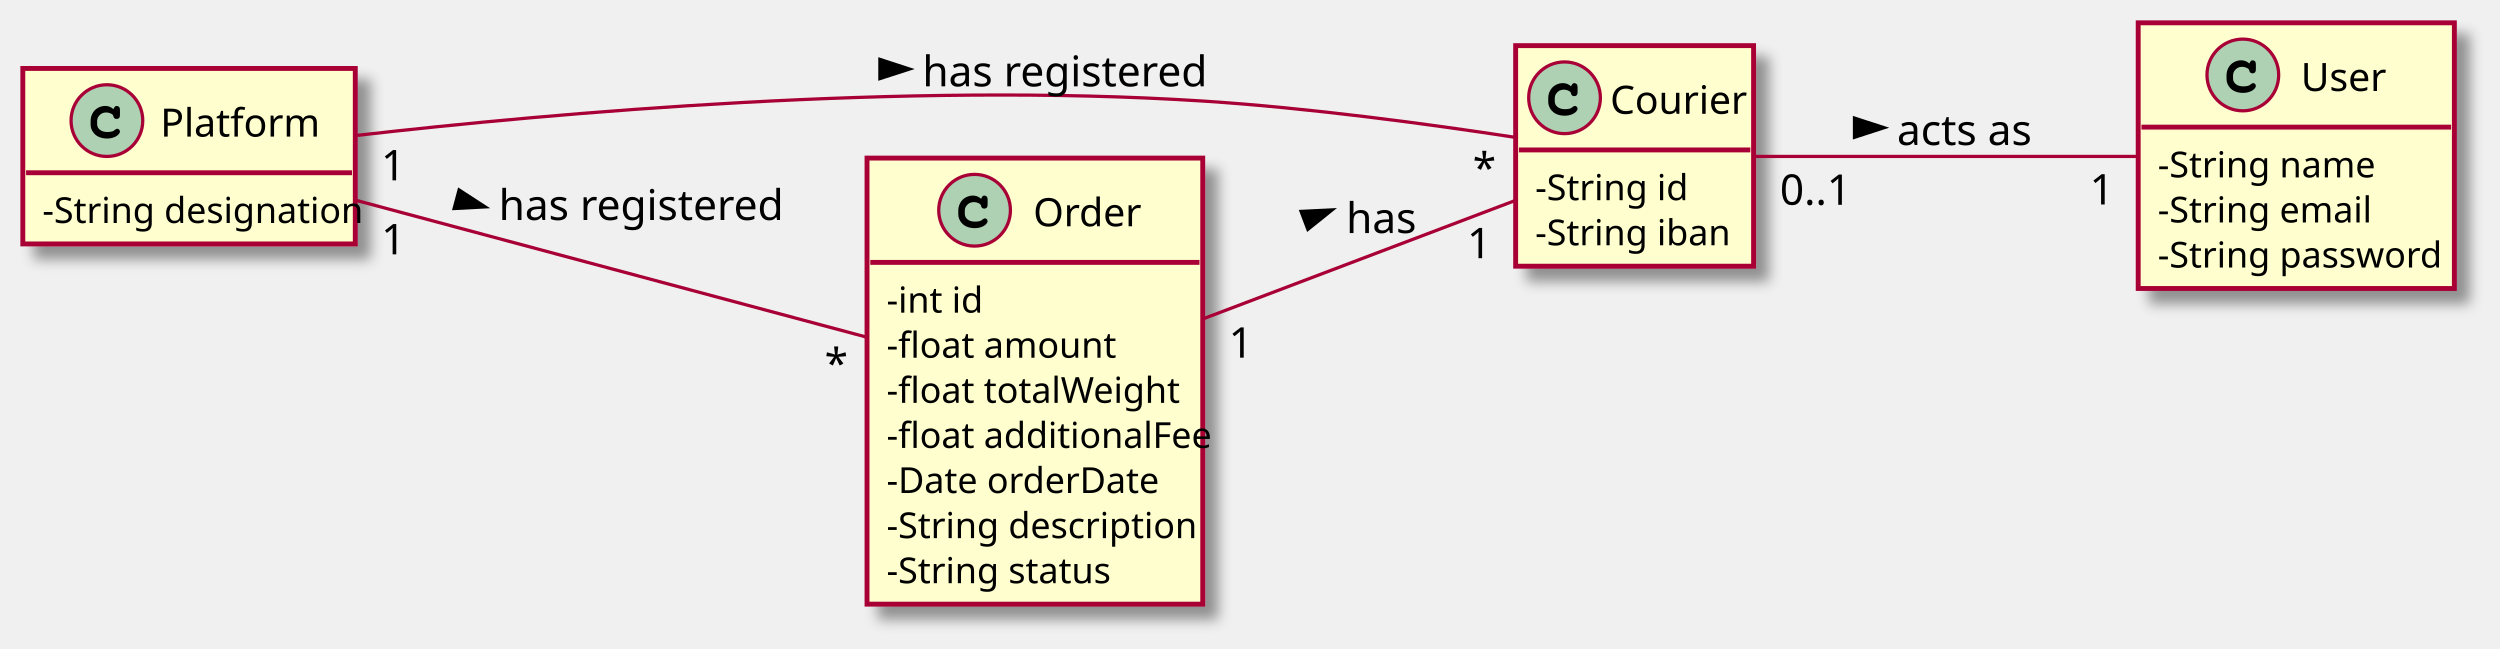
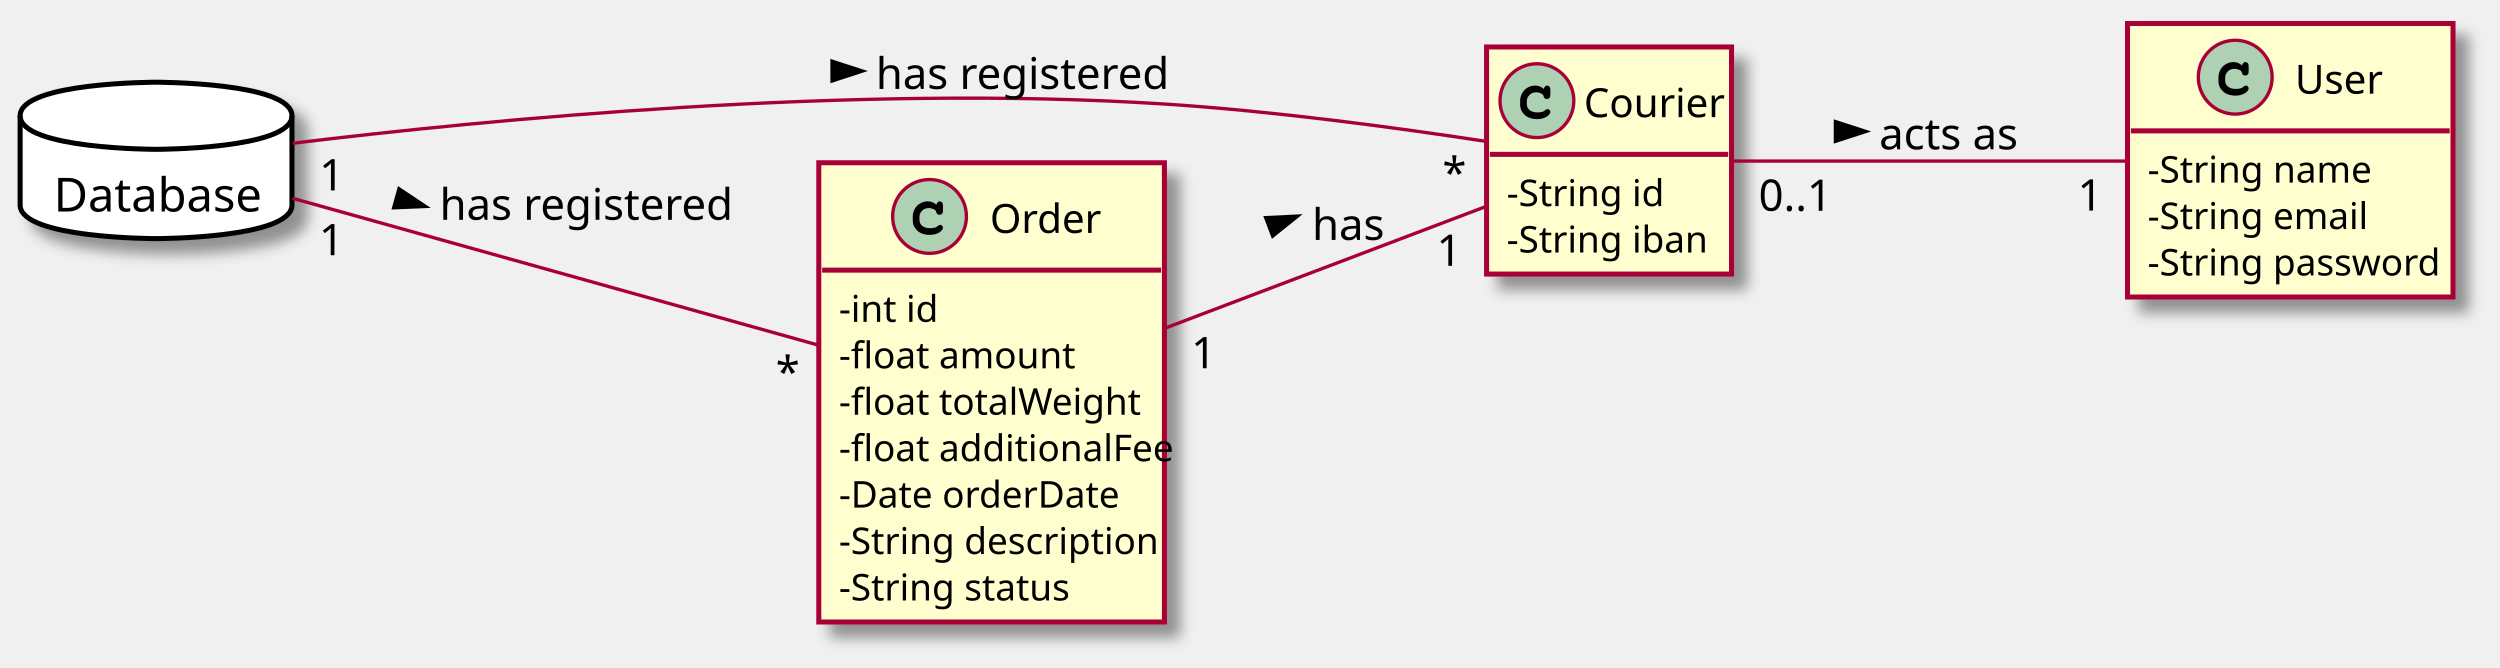
- <svg xmlns="http://www.w3.org/2000/svg" contentScriptType="application/ecmascript" contentStyleType="text/css" height="199px" preserveAspectRatio="none" style="width:767px;height:199px;" version="1.1" viewBox="0 0 767 199" width="767px" zoomAndPan="magnify">
+ <svg xmlns="http://www.w3.org/2000/svg" contentScriptType="application/ecmascript" contentStyleType="text/css" height="199px" preserveAspectRatio="none" style="width:745px;height:199px;" version="1.1" viewBox="0 0 745 199" width="745px" zoomAndPan="magnify">
  <defs>
-     <filter height="300%" id="fjfw7s74diqms" width="300%" x="-1" y="-1">
+     <filter height="300%" id="f2s2r8ffc4fkt" width="300%" x="-1" y="-1">
      <feGaussianBlur result="blurOut" stdDeviation="2.0" />
      <feColorMatrix in="blurOut" result="blurOut2" type="matrix" values="0 0 0 0 0 0 0 0 0 0 0 0 0 0 0 0 0 0 .4 0" />
      <feOffset dx="4.0" dy="4.0" in="blurOut2" result="blurOut3" />
      <feBlend in="SourceGraphic" in2="blurOut3" mode="normal" />
    </filter>
  </defs>
  <g>
-     <rect codeLine="5" fill="#FEFECE" filter="url(#fjfw7s74diqms)" height="53.836" id="Platform" style="stroke:#A80036;stroke-width:1.5;" width="102" x="7" y="21" />
-     <ellipse cx="32.8" cy="37" fill="#ADD1B2" rx="11" ry="11" style="stroke:#A80036;stroke-width:1.0;" />
-     <path d="M34.8,33.5 Q35.003,33 35.237,32.75 Q35.472,32.5 35.737,32.5 Q36.206,32.5 36.503,32.781 Q36.8,33.062 36.8,33.719 L36.8,35.281 Q36.8,35.938 36.519,36.219 Q36.237,36.5 35.8,36.5 Q35.409,36.5 35.159,36.328 Q34.909,36.156 34.8,35.703 Q34.753,35.391 34.581,35.219 Q34.269,34.891 33.706,34.703 Q33.144,34.5 32.581,34.5 Q31.878,34.5 31.284,34.781 Q30.706,35.062 30.253,35.688 Q29.8,36.312 29.8,37.172 L29.8,38.094 Q29.8,39.125 30.644,39.812 Q31.488,40.5 32.987,40.5 Q33.878,40.5 34.503,40.297 Q34.862,40.188 35.269,39.828 Q35.534,39.625 35.675,39.562 Q35.816,39.5 35.987,39.5 Q36.316,39.5 36.55,39.766 Q36.8,40.016 36.8,40.375 Q36.8,40.719 36.456,41.125 Q35.956,41.719 35.159,42.047 Q34.112,42.5 32.831,42.5 Q31.331,42.5 30.128,41.906 Q29.159,41.438 28.472,40.422 Q27.8,39.406 27.8,38.203 L27.8,37.109 Q27.8,35.859 28.394,34.766 Q29.003,33.672 30.05,33.094 Q31.113,32.5 32.3,32.5 Q33.019,32.5 33.644,32.75 Q34.269,33 34.8,33.5 Z " fill="#000000" />
-     <text fill="#000000" font-family="sans-serif" font-size="12" lengthAdjust="spacingAndGlyphs" textLength="46" x="49.2" y="41.91">Platform</text>
-     <line style="stroke:#A80036;stroke-width:1.5;" x1="8" x2="108" y1="53" y2="53" />
-     <text fill="#000000" font-family="sans-serif" font-size="11" lengthAdjust="spacingAndGlyphs" textLength="90" x="13" y="68.419">-String designation</text>
-     <rect codeLine="8" fill="#FEFECE" filter="url(#fjfw7s74diqms)" height="67.672" id="Courier" style="stroke:#A80036;stroke-width:1.5;" width="73" x="465" y="14" />
-     <ellipse cx="480" cy="30" fill="#ADD1B2" rx="11" ry="11" style="stroke:#A80036;stroke-width:1.0;" />
-     <path d="M482,26.5 Q482.203,26 482.438,25.75 Q482.672,25.5 482.938,25.5 Q483.406,25.5 483.703,25.781 Q484,26.062 484,26.719 L484,28.281 Q484,28.938 483.719,29.219 Q483.438,29.5 483,29.5 Q482.609,29.5 482.359,29.328 Q482.109,29.156 482,28.703 Q481.953,28.391 481.781,28.219 Q481.469,27.891 480.906,27.703 Q480.344,27.5 479.781,27.5 Q479.078,27.5 478.484,27.781 Q477.906,28.062 477.453,28.688 Q477,29.312 477,30.172 L477,31.094 Q477,32.125 477.844,32.812 Q478.688,33.5 480.188,33.5 Q481.078,33.5 481.703,33.297 Q482.062,33.188 482.469,32.828 Q482.734,32.625 482.875,32.562 Q483.016,32.5 483.188,32.5 Q483.516,32.5 483.75,32.766 Q484,33.016 484,33.375 Q484,33.719 483.656,34.125 Q483.156,34.719 482.359,35.047 Q481.312,35.5 480.031,35.5 Q478.531,35.5 477.328,34.906 Q476.359,34.438 475.672,33.422 Q475,32.406 475,31.203 L475,30.109 Q475,28.859 475.594,27.766 Q476.203,26.672 477.25,26.094 Q478.312,25.5 479.5,25.5 Q480.219,25.5 480.844,25.75 Q481.469,26 482,26.5 Z " fill="#000000" />
-     <text fill="#000000" font-family="sans-serif" font-size="12" lengthAdjust="spacingAndGlyphs" textLength="41" x="494" y="34.91">Courier</text>
-     <line style="stroke:#A80036;stroke-width:1.5;" x1="466" x2="537" y1="46" y2="46" />
-     <text fill="#000000" font-family="sans-serif" font-size="11" lengthAdjust="spacingAndGlyphs" textLength="43" x="471" y="61.419">-String id</text>
-     <text fill="#000000" font-family="sans-serif" font-size="11" lengthAdjust="spacingAndGlyphs" textLength="55" x="471" y="75.255">-String iban</text>
-     <rect codeLine="12" fill="#FEFECE" filter="url(#fjfw7s74diqms)" height="81.508" id="User" style="stroke:#A80036;stroke-width:1.5;" width="97" x="656" y="7" />
-     <ellipse cx="688.1" cy="23" fill="#ADD1B2" rx="11" ry="11" style="stroke:#A80036;stroke-width:1.0;" />
-     <path d="M690.1,19.5 Q690.303,19 690.538,18.75 Q690.772,18.5 691.038,18.5 Q691.506,18.5 691.803,18.781 Q692.1,19.062 692.1,19.719 L692.1,21.281 Q692.1,21.938 691.819,22.219 Q691.538,22.5 691.1,22.5 Q690.709,22.5 690.459,22.328 Q690.209,22.156 690.1,21.703 Q690.053,21.391 689.881,21.219 Q689.569,20.891 689.006,20.703 Q688.444,20.5 687.881,20.5 Q687.178,20.5 686.584,20.781 Q686.006,21.062 685.553,21.688 Q685.1,22.312 685.1,23.172 L685.1,24.094 Q685.1,25.125 685.944,25.812 Q686.788,26.5 688.288,26.5 Q689.178,26.5 689.803,26.297 Q690.163,26.188 690.569,25.828 Q690.834,25.625 690.975,25.562 Q691.116,25.5 691.288,25.5 Q691.616,25.5 691.85,25.766 Q692.1,26.016 692.1,26.375 Q692.1,26.719 691.756,27.125 Q691.256,27.719 690.459,28.047 Q689.413,28.5 688.131,28.5 Q686.631,28.5 685.428,27.906 Q684.459,27.438 683.772,26.422 Q683.1,25.406 683.1,24.203 L683.1,23.109 Q683.1,21.859 683.694,20.766 Q684.303,19.672 685.35,19.094 Q686.413,18.5 687.6,18.5 Q688.319,18.5 688.944,18.75 Q689.569,19 690.1,19.5 Z " fill="#000000" />
-     <text fill="#000000" font-family="sans-serif" font-size="12" lengthAdjust="spacingAndGlyphs" textLength="27" x="705.9" y="27.91">User</text>
-     <line style="stroke:#A80036;stroke-width:1.5;" x1="657" x2="752" y1="39" y2="39" />
-     <text fill="#000000" font-family="sans-serif" font-size="11" lengthAdjust="spacingAndGlyphs" textLength="61" x="662" y="54.419">-String name</text>
-     <text fill="#000000" font-family="sans-serif" font-size="11" lengthAdjust="spacingAndGlyphs" textLength="59" x="662" y="68.255">-String email</text>
-     <text fill="#000000" font-family="sans-serif" font-size="11" lengthAdjust="spacingAndGlyphs" textLength="85" x="662" y="82.091">-String password</text>
-     <rect codeLine="18" fill="#FEFECE" filter="url(#fjfw7s74diqms)" height="136.852" id="Order" style="stroke:#A80036;stroke-width:1.5;" width="103" x="266" y="48.5" />
-     <ellipse cx="299" cy="64.5" fill="#ADD1B2" rx="11" ry="11" style="stroke:#A80036;stroke-width:1.0;" />
-     <path d="M301,61 Q301.203,60.5 301.438,60.25 Q301.672,60 301.938,60 Q302.406,60 302.703,60.281 Q303,60.562 303,61.219 L303,62.781 Q303,63.438 302.719,63.719 Q302.438,64 302,64 Q301.609,64 301.359,63.828 Q301.109,63.656 301,63.203 Q300.953,62.891 300.781,62.719 Q300.469,62.391 299.906,62.203 Q299.344,62 298.781,62 Q298.078,62 297.484,62.281 Q296.906,62.562 296.453,63.188 Q296,63.812 296,64.672 L296,65.594 Q296,66.625 296.844,67.312 Q297.688,68 299.188,68 Q300.078,68 300.703,67.797 Q301.062,67.688 301.469,67.328 Q301.734,67.125 301.875,67.062 Q302.016,67 302.188,67 Q302.516,67 302.75,67.266 Q303,67.516 303,67.875 Q303,68.219 302.656,68.625 Q302.156,69.219 301.359,69.547 Q300.312,70 299.031,70 Q297.531,70 296.328,69.406 Q295.359,68.938 294.672,67.922 Q294,66.906 294,65.703 L294,64.609 Q294,63.359 294.594,62.266 Q295.203,61.172 296.25,60.594 Q297.312,60 298.5,60 Q299.219,60 299.844,60.25 Q300.469,60.5 301,61 Z " fill="#000000" />
-     <text fill="#000000" font-family="sans-serif" font-size="12" lengthAdjust="spacingAndGlyphs" textLength="31" x="317" y="69.41">Order</text>
-     <line style="stroke:#A80036;stroke-width:1.5;" x1="267" x2="368" y1="80.5" y2="80.5" />
-     <text fill="#000000" font-family="sans-serif" font-size="11" lengthAdjust="spacingAndGlyphs" textLength="26" x="272" y="95.919">-int id</text>
-     <text fill="#000000" font-family="sans-serif" font-size="11" lengthAdjust="spacingAndGlyphs" textLength="63" x="272" y="109.755">-float amount</text>
-     <text fill="#000000" font-family="sans-serif" font-size="11" lengthAdjust="spacingAndGlyphs" textLength="81" x="272" y="123.591">-float totalWeight</text>
-     <text fill="#000000" font-family="sans-serif" font-size="11" lengthAdjust="spacingAndGlyphs" textLength="91" x="272" y="137.427">-float additionalFee</text>
-     <text fill="#000000" font-family="sans-serif" font-size="11" lengthAdjust="spacingAndGlyphs" textLength="77" x="272" y="151.263">-Date orderDate</text>
-     <text fill="#000000" font-family="sans-serif" font-size="11" lengthAdjust="spacingAndGlyphs" textLength="88" x="272" y="165.099">-String description</text>
-     <text fill="#000000" font-family="sans-serif" font-size="11" lengthAdjust="spacingAndGlyphs" textLength="65" x="272" y="178.935">-String status</text>
-     <path codeLine="28" d="M109.22,41.57 C170.55,34.57 277.42,25.11 369,31 C401.62,33.1 438.51,38.1 464.9,42.14 " fill="none" id="Platform-Courier" style="stroke:#A80036;stroke-width:1.0;" />
-     <polygon fill="#000000" points="279,21.184,269.96,18.23,269.95,24.108,279,21.184" style="stroke:#000000;stroke-width:1.0;" />
-     <text fill="#000000" font-family="sans-serif" font-size="13" lengthAdjust="spacingAndGlyphs" textLength="82" x="283" y="26.495">has registered</text>
-     <text fill="#000000" font-family="sans-serif" font-size="13" lengthAdjust="spacingAndGlyphs" textLength="7" x="116.915" y="55.322">1</text>
-     <text fill="#000000" font-family="sans-serif" font-size="13" lengthAdjust="spacingAndGlyphs" textLength="5" x="451.836" y="56.147">*</text>
-     <path codeLine="29" d="M109.26,61.47 C154.49,73.59 220.61,91.3 265.93,103.45 " fill="none" id="Platform-Order" style="stroke:#A80036;stroke-width:1.0;" />
-     <polygon fill="#000000" points="148.83,63.47,140.853,58.29,139.332,63.968,148.83,63.47" style="stroke:#000000;stroke-width:1.0;" />
-     <text fill="#000000" font-family="sans-serif" font-size="13" lengthAdjust="spacingAndGlyphs" textLength="82" x="153" y="67.495">has registered</text>
-     <text fill="#000000" font-family="sans-serif" font-size="13" lengthAdjust="spacingAndGlyphs" textLength="7" x="116.961" y="78.021">1</text>
-     <text fill="#000000" font-family="sans-serif" font-size="13" lengthAdjust="spacingAndGlyphs" textLength="5" x="252.988" y="116.167">*</text>
-     <path codeLine="30" d="M538.43,48 C571.18,48 619.79,48 655.78,48 " fill="none" id="Courier-User" style="stroke:#A80036;stroke-width:1.0;" />
-     <polygon fill="#000000" points="578,39.176,568.955,36.237,568.955,42.115,578,39.176" style="stroke:#000000;stroke-width:1.0;" />
-     <text fill="#000000" font-family="sans-serif" font-size="13" lengthAdjust="spacingAndGlyphs" textLength="43" x="582" y="44.495">acts as</text>
-     <text fill="#000000" font-family="sans-serif" font-size="13" lengthAdjust="spacingAndGlyphs" textLength="22" x="546.069" y="62.824">0..1</text>
-     <text fill="#000000" font-family="sans-serif" font-size="13" lengthAdjust="spacingAndGlyphs" textLength="7" x="641.11" y="62.732">1</text>
-     <path codeLine="31" d="M369.2,97.78 C399.59,86.26 437.51,71.88 464.77,61.55 " fill="none" id="Order-Courier" style="stroke:#A80036;stroke-width:1.0;" />
-     <polygon fill="#000000" points="408.675,64.403,399.176,64.862,401.259,70.358,408.675,64.403" style="stroke:#000000;stroke-width:1.0;" />
-     <text fill="#000000" font-family="sans-serif" font-size="13" lengthAdjust="spacingAndGlyphs" textLength="21" x="413" y="71.495">has</text>
-     <text fill="#000000" font-family="sans-serif" font-size="13" lengthAdjust="spacingAndGlyphs" textLength="7" x="376.962" y="109.733">1</text>
-     <text fill="#000000" font-family="sans-serif" font-size="13" lengthAdjust="spacingAndGlyphs" textLength="7" x="450.101" y="79.218">1</text>
+     <path d="M6,34.5 C6,24.5 46.5,24.5 46.5,24.5 C46.5,24.5 87,24.5 87,34.5 L87,61.109 C87,71.109 46.5,71.109 46.5,71.109 C46.5,71.109 6,71.109 6,61.109 L6,34.5 " fill="#FFFFFF" filter="url(#f2s2r8ffc4fkt)" style="stroke:#000000;stroke-width:1.5;" />
+     <path d="M6,34.5 C6,44.5 46.5,44.5 46.5,44.5 C46.5,44.5 87,44.5 87,34.5 " fill="none" style="stroke:#000000;stroke-width:1.5;" />
+     <text fill="#000000" font-family="sans-serif" font-size="14" lengthAdjust="spacing" textLength="61" x="16" y="63.033">Database</text>
+     <rect codeLine="7" fill="#FEFECE" filter="url(#f2s2r8ffc4fkt)" height="67.672" id="Courier" style="stroke:#A80036;stroke-width:1.5;" width="73" x="443" y="14" />
+     <ellipse cx="458" cy="30" fill="#ADD1B2" rx="11" ry="11" style="stroke:#A80036;stroke-width:1.0;" />
+     <path d="M460,26.5 Q460.203,26 460.438,25.75 Q460.672,25.5 460.938,25.5 Q461.406,25.5 461.703,25.781 Q462,26.062 462,26.719 L462,28.281 Q462,28.938 461.719,29.219 Q461.438,29.5 461,29.5 Q460.609,29.5 460.359,29.328 Q460.109,29.156 460,28.703 Q459.953,28.391 459.781,28.219 Q459.469,27.891 458.906,27.703 Q458.344,27.5 457.781,27.5 Q457.078,27.5 456.484,27.781 Q455.906,28.062 455.453,28.688 Q455,29.312 455,30.172 L455,31.094 Q455,32.125 455.844,32.812 Q456.688,33.5 458.188,33.5 Q459.078,33.5 459.703,33.297 Q460.062,33.188 460.469,32.828 Q460.734,32.625 460.875,32.562 Q461.016,32.5 461.188,32.5 Q461.516,32.5 461.75,32.766 Q462,33.016 462,33.375 Q462,33.719 461.656,34.125 Q461.156,34.719 460.359,35.047 Q459.312,35.5 458.031,35.5 Q456.531,35.5 455.328,34.906 Q454.359,34.438 453.672,33.422 Q453,32.406 453,31.203 L453,30.109 Q453,28.859 453.594,27.766 Q454.203,26.672 455.25,26.094 Q456.312,25.5 457.5,25.5 Q458.219,25.5 458.844,25.75 Q459.469,26 460,26.5 Z " fill="#000000" />
+     <text fill="#000000" font-family="sans-serif" font-size="12" lengthAdjust="spacing" textLength="41" x="472" y="34.91">Courier</text>
+     <line style="stroke:#A80036;stroke-width:1.5;" x1="444" x2="515" y1="46" y2="46" />
+     <text fill="#000000" font-family="sans-serif" font-size="11" lengthAdjust="spacing" textLength="43" x="449" y="61.419">-String id</text>
+     <text fill="#000000" font-family="sans-serif" font-size="11" lengthAdjust="spacing" textLength="55" x="449" y="75.255">-String iban</text>
+     <rect codeLine="11" fill="#FEFECE" filter="url(#f2s2r8ffc4fkt)" height="81.508" id="User" style="stroke:#A80036;stroke-width:1.5;" width="97" x="634" y="7" />
+     <ellipse cx="666.1" cy="23" fill="#ADD1B2" rx="11" ry="11" style="stroke:#A80036;stroke-width:1.0;" />
+     <path d="M668.1,19.5 Q668.303,19 668.538,18.75 Q668.772,18.5 669.038,18.5 Q669.506,18.5 669.803,18.781 Q670.1,19.062 670.1,19.719 L670.1,21.281 Q670.1,21.938 669.819,22.219 Q669.538,22.5 669.1,22.5 Q668.709,22.5 668.459,22.328 Q668.209,22.156 668.1,21.703 Q668.053,21.391 667.881,21.219 Q667.569,20.891 667.006,20.703 Q666.444,20.5 665.881,20.5 Q665.178,20.5 664.584,20.781 Q664.006,21.062 663.553,21.688 Q663.1,22.312 663.1,23.172 L663.1,24.094 Q663.1,25.125 663.944,25.812 Q664.788,26.5 666.288,26.5 Q667.178,26.5 667.803,26.297 Q668.163,26.188 668.569,25.828 Q668.834,25.625 668.975,25.562 Q669.116,25.5 669.288,25.5 Q669.616,25.5 669.85,25.766 Q670.1,26.016 670.1,26.375 Q670.1,26.719 669.756,27.125 Q669.256,27.719 668.459,28.047 Q667.413,28.5 666.131,28.5 Q664.631,28.5 663.428,27.906 Q662.459,27.438 661.772,26.422 Q661.1,25.406 661.1,24.203 L661.1,23.109 Q661.1,21.859 661.694,20.766 Q662.303,19.672 663.35,19.094 Q664.413,18.5 665.6,18.5 Q666.319,18.5 666.944,18.75 Q667.569,19 668.1,19.5 Z " fill="#000000" />
+     <text fill="#000000" font-family="sans-serif" font-size="12" lengthAdjust="spacing" textLength="27" x="683.9" y="27.91">User</text>
+     <line style="stroke:#A80036;stroke-width:1.5;" x1="635" x2="730" y1="39" y2="39" />
+     <text fill="#000000" font-family="sans-serif" font-size="11" lengthAdjust="spacing" textLength="61" x="640" y="54.419">-String name</text>
+     <text fill="#000000" font-family="sans-serif" font-size="11" lengthAdjust="spacing" textLength="59" x="640" y="68.255">-String email</text>
+     <text fill="#000000" font-family="sans-serif" font-size="11" lengthAdjust="spacing" textLength="85" x="640" y="82.091">-String password</text>
+     <rect codeLine="17" fill="#FEFECE" filter="url(#f2s2r8ffc4fkt)" height="136.852" id="Order" style="stroke:#A80036;stroke-width:1.5;" width="103" x="244" y="48.5" />
+     <ellipse cx="277" cy="64.5" fill="#ADD1B2" rx="11" ry="11" style="stroke:#A80036;stroke-width:1.0;" />
+     <path d="M279,61 Q279.203,60.5 279.438,60.25 Q279.672,60 279.938,60 Q280.406,60 280.703,60.281 Q281,60.562 281,61.219 L281,62.781 Q281,63.438 280.719,63.719 Q280.438,64 280,64 Q279.609,64 279.359,63.828 Q279.109,63.656 279,63.203 Q278.953,62.891 278.781,62.719 Q278.469,62.391 277.906,62.203 Q277.344,62 276.781,62 Q276.078,62 275.484,62.281 Q274.906,62.562 274.453,63.188 Q274,63.812 274,64.672 L274,65.594 Q274,66.625 274.844,67.312 Q275.688,68 277.188,68 Q278.078,68 278.703,67.797 Q279.062,67.688 279.469,67.328 Q279.734,67.125 279.875,67.062 Q280.016,67 280.188,67 Q280.516,67 280.75,67.266 Q281,67.516 281,67.875 Q281,68.219 280.656,68.625 Q280.156,69.219 279.359,69.547 Q278.312,70 277.031,70 Q275.531,70 274.328,69.406 Q273.359,68.938 272.672,67.922 Q272,66.906 272,65.703 L272,64.609 Q272,63.359 272.594,62.266 Q273.203,61.172 274.25,60.594 Q275.312,60 276.5,60 Q277.219,60 277.844,60.25 Q278.469,60.5 279,61 Z " fill="#000000" />
+     <text fill="#000000" font-family="sans-serif" font-size="12" lengthAdjust="spacing" textLength="31" x="295" y="69.41">Order</text>
+     <line style="stroke:#A80036;stroke-width:1.5;" x1="245" x2="346" y1="80.5" y2="80.5" />
+     <text fill="#000000" font-family="sans-serif" font-size="11" lengthAdjust="spacing" textLength="26" x="250" y="95.919">-int id</text>
+     <text fill="#000000" font-family="sans-serif" font-size="11" lengthAdjust="spacing" textLength="63" x="250" y="109.755">-float amount</text>
+     <text fill="#000000" font-family="sans-serif" font-size="11" lengthAdjust="spacing" textLength="81" x="250" y="123.591">-float totalWeight</text>
+     <text fill="#000000" font-family="sans-serif" font-size="11" lengthAdjust="spacing" textLength="91" x="250" y="137.427">-float additionalFee</text>
+     <text fill="#000000" font-family="sans-serif" font-size="11" lengthAdjust="spacing" textLength="77" x="250" y="151.263">-Date orderDate</text>
+     <text fill="#000000" font-family="sans-serif" font-size="11" lengthAdjust="spacing" textLength="88" x="250" y="165.099">-String description</text>
+     <text fill="#000000" font-family="sans-serif" font-size="11" lengthAdjust="spacing" textLength="65" x="250" y="178.935">-String status</text>
+     <path codeLine="27" d="M87.24,42.69 C144.61,35.71 253.97,25.01 347,31 C379.62,33.1 416.51,38.1 442.9,42.14 " fill="none" id="Database-Courier" style="stroke:#A80036;stroke-width:1.0;" />
+     <polygon fill="#000000" points="257,21.168,247.95,18.243,247.959,24.121,257,21.168" style="stroke:#000000;stroke-width:1.0;" />
+     <text fill="#000000" font-family="sans-serif" font-size="13" lengthAdjust="spacing" textLength="82" x="261" y="26.495">has registered</text>
+     <text fill="#000000" font-family="sans-serif" font-size="13" lengthAdjust="spacing" textLength="7" x="95.12" y="56.73">1</text>
+     <text fill="#000000" font-family="sans-serif" font-size="13" lengthAdjust="spacing" textLength="5" x="429.836" y="56.147">*</text>
+     <path codeLine="28" d="M87.18,59.09 C129.73,70.97 197.41,89.88 243.79,102.83 " fill="none" id="Database-Order" style="stroke:#A80036;stroke-width:1.0;" />
+     <polygon fill="#000000" points="126.816,61.521,118.895,56.257,117.313,61.918,126.816,61.521" style="stroke:#000000;stroke-width:1.0;" />
+     <text fill="#000000" font-family="sans-serif" font-size="13" lengthAdjust="spacing" textLength="82" x="131" y="65.495">has registered</text>
+     <text fill="#000000" font-family="sans-serif" font-size="13" lengthAdjust="spacing" textLength="7" x="95.05" y="76.052">1</text>
+     <text fill="#000000" font-family="sans-serif" font-size="13" lengthAdjust="spacing" textLength="5" x="231.167" y="115.493">*</text>
+     <path codeLine="29" d="M516.43,48 C549.18,48 597.79,48 633.78,48 " fill="none" id="Courier-User" style="stroke:#A80036;stroke-width:1.0;" />
+     <polygon fill="#000000" points="556,39.176,546.955,36.237,546.955,42.115,556,39.176" style="stroke:#000000;stroke-width:1.0;" />
+     <text fill="#000000" font-family="sans-serif" font-size="13" lengthAdjust="spacing" textLength="43" x="560" y="44.495">acts as</text>
+     <text fill="#000000" font-family="sans-serif" font-size="13" lengthAdjust="spacing" textLength="22" x="524.069" y="62.824">0..1</text>
+     <text fill="#000000" font-family="sans-serif" font-size="13" lengthAdjust="spacing" textLength="7" x="619.11" y="62.732">1</text>
+     <path codeLine="30" d="M347.2,97.78 C377.59,86.26 415.51,71.88 442.77,61.55 " fill="none" id="Order-Courier" style="stroke:#A80036;stroke-width:1.0;" />
+     <polygon fill="#000000" points="386.675,64.403,377.176,64.862,379.259,70.358,386.675,64.403" style="stroke:#000000;stroke-width:1.0;" />
+     <text fill="#000000" font-family="sans-serif" font-size="13" lengthAdjust="spacing" textLength="21" x="391" y="71.495">has</text>
+     <text fill="#000000" font-family="sans-serif" font-size="13" lengthAdjust="spacing" textLength="7" x="354.962" y="109.733">1</text>
+     <text fill="#000000" font-family="sans-serif" font-size="13" lengthAdjust="spacing" textLength="7" x="428.101" y="79.218">1</text>
  </g>
</svg>
